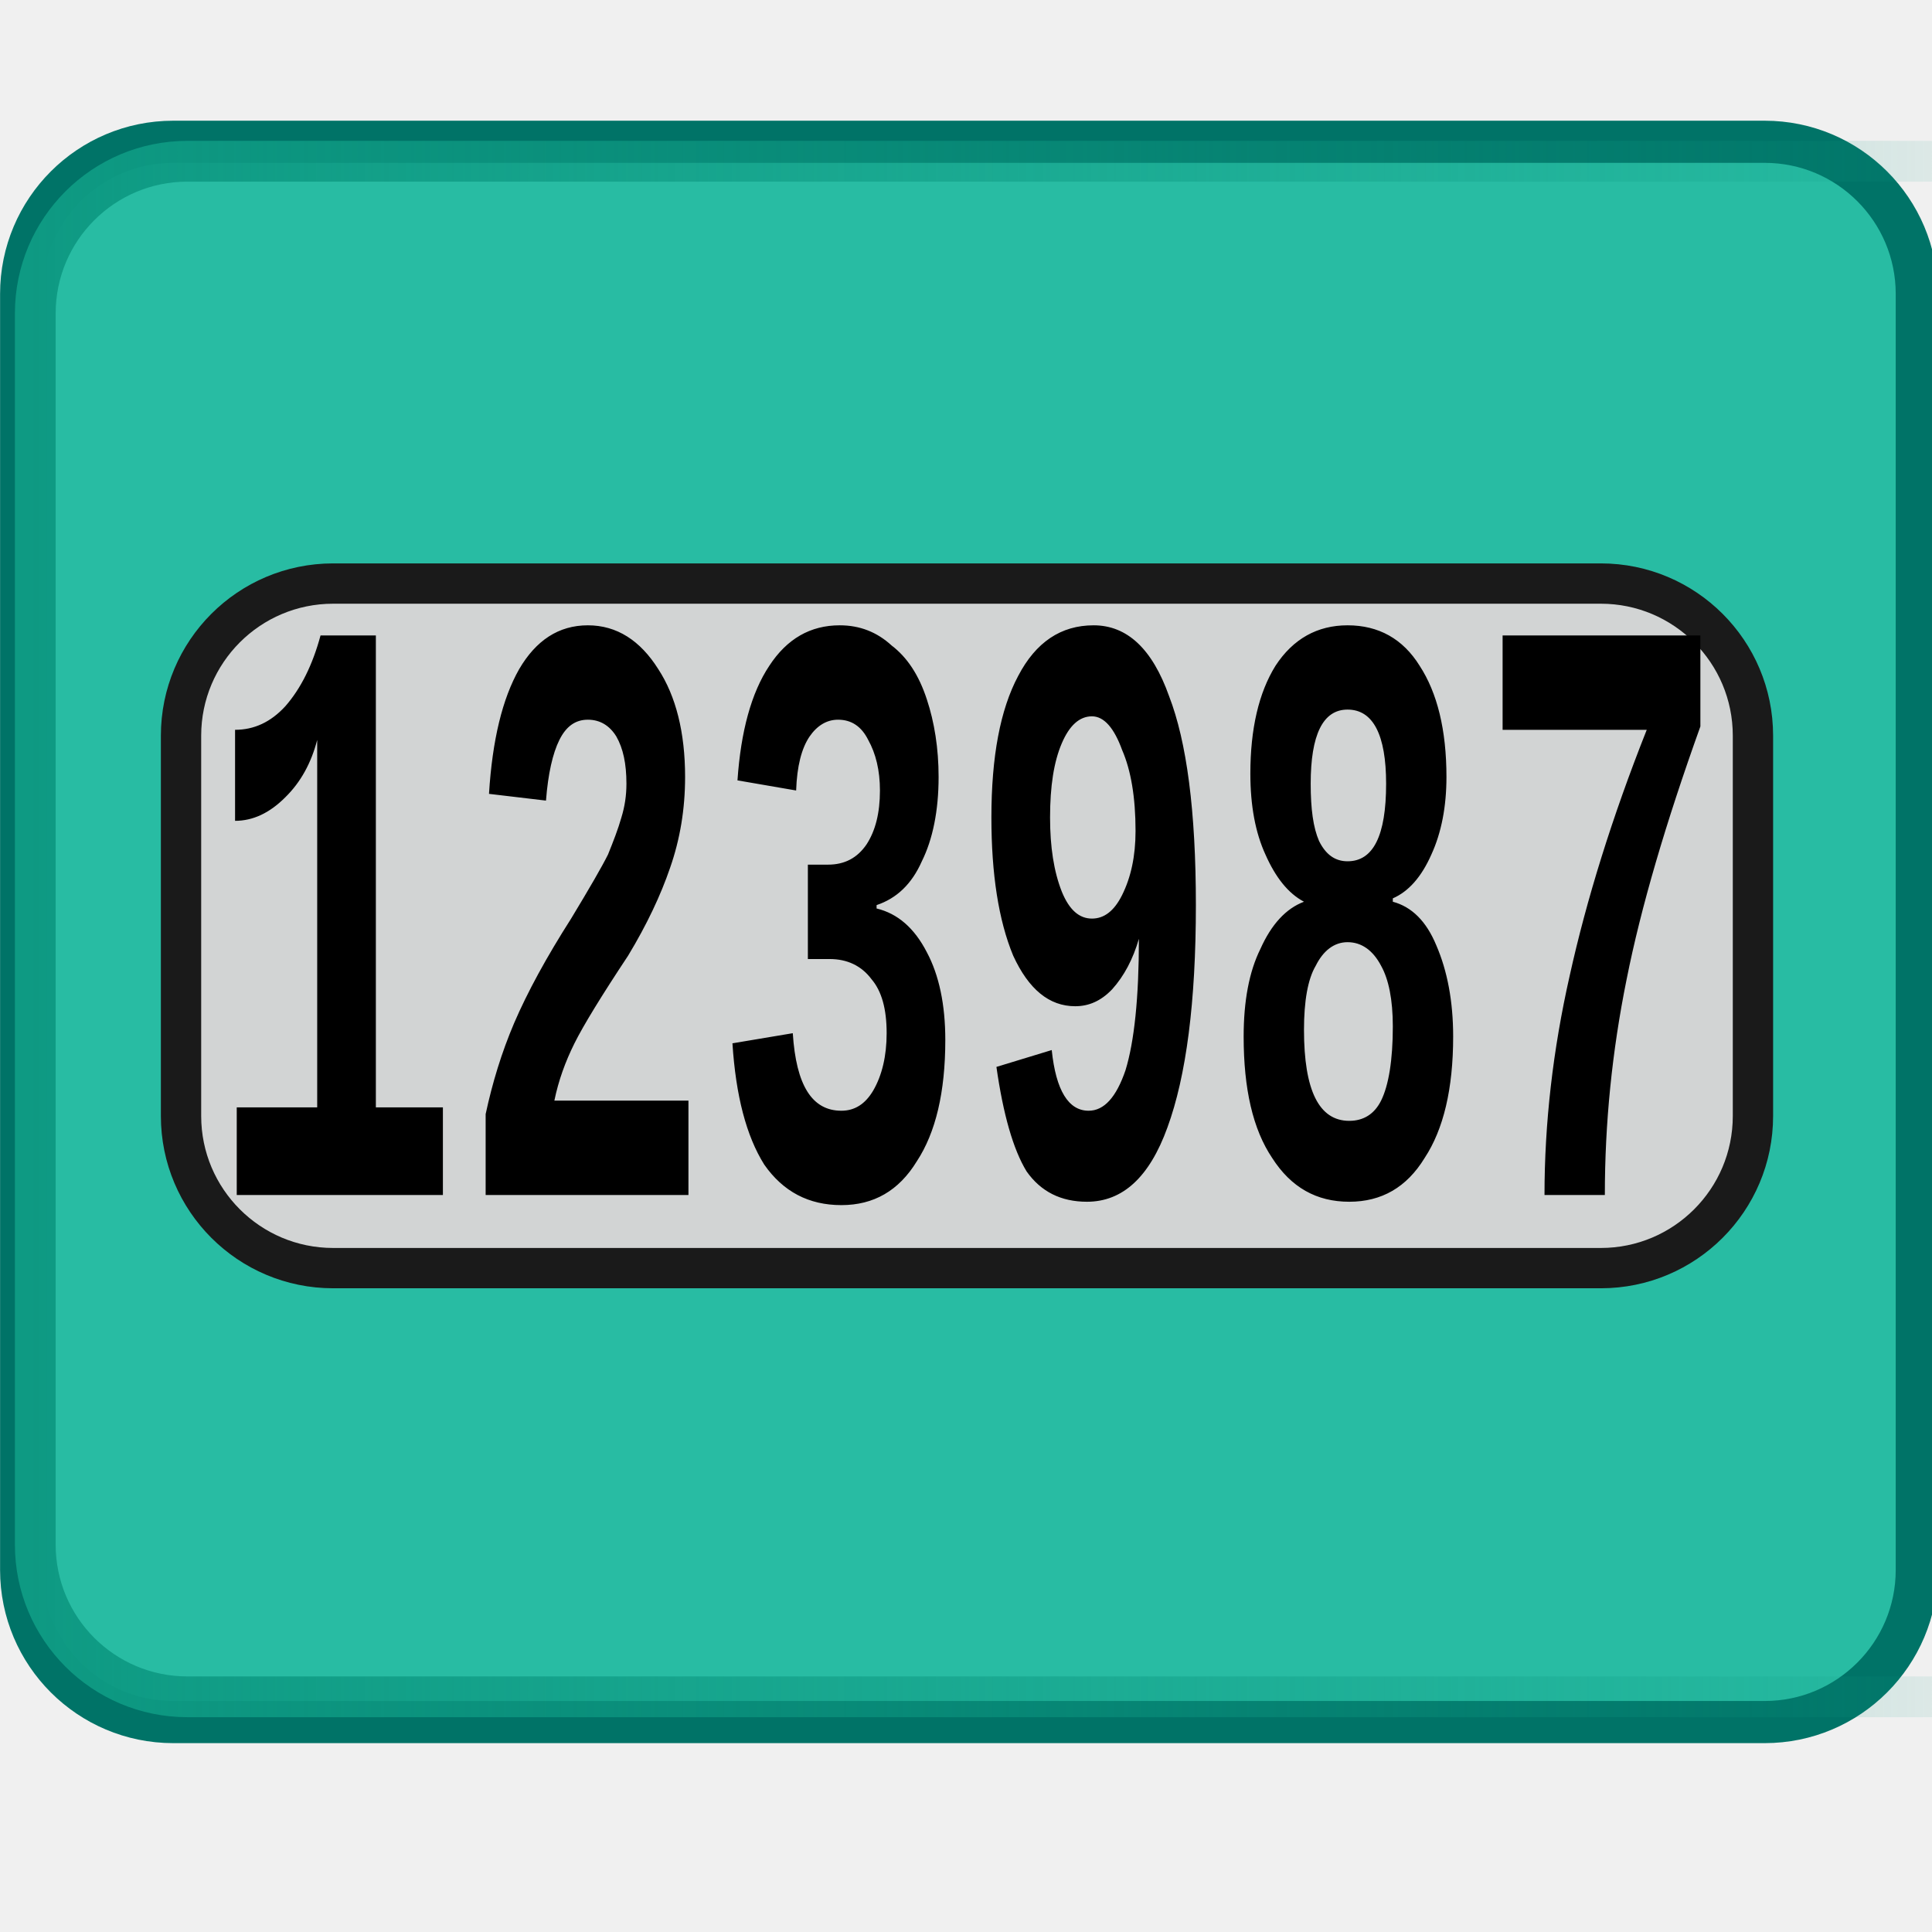
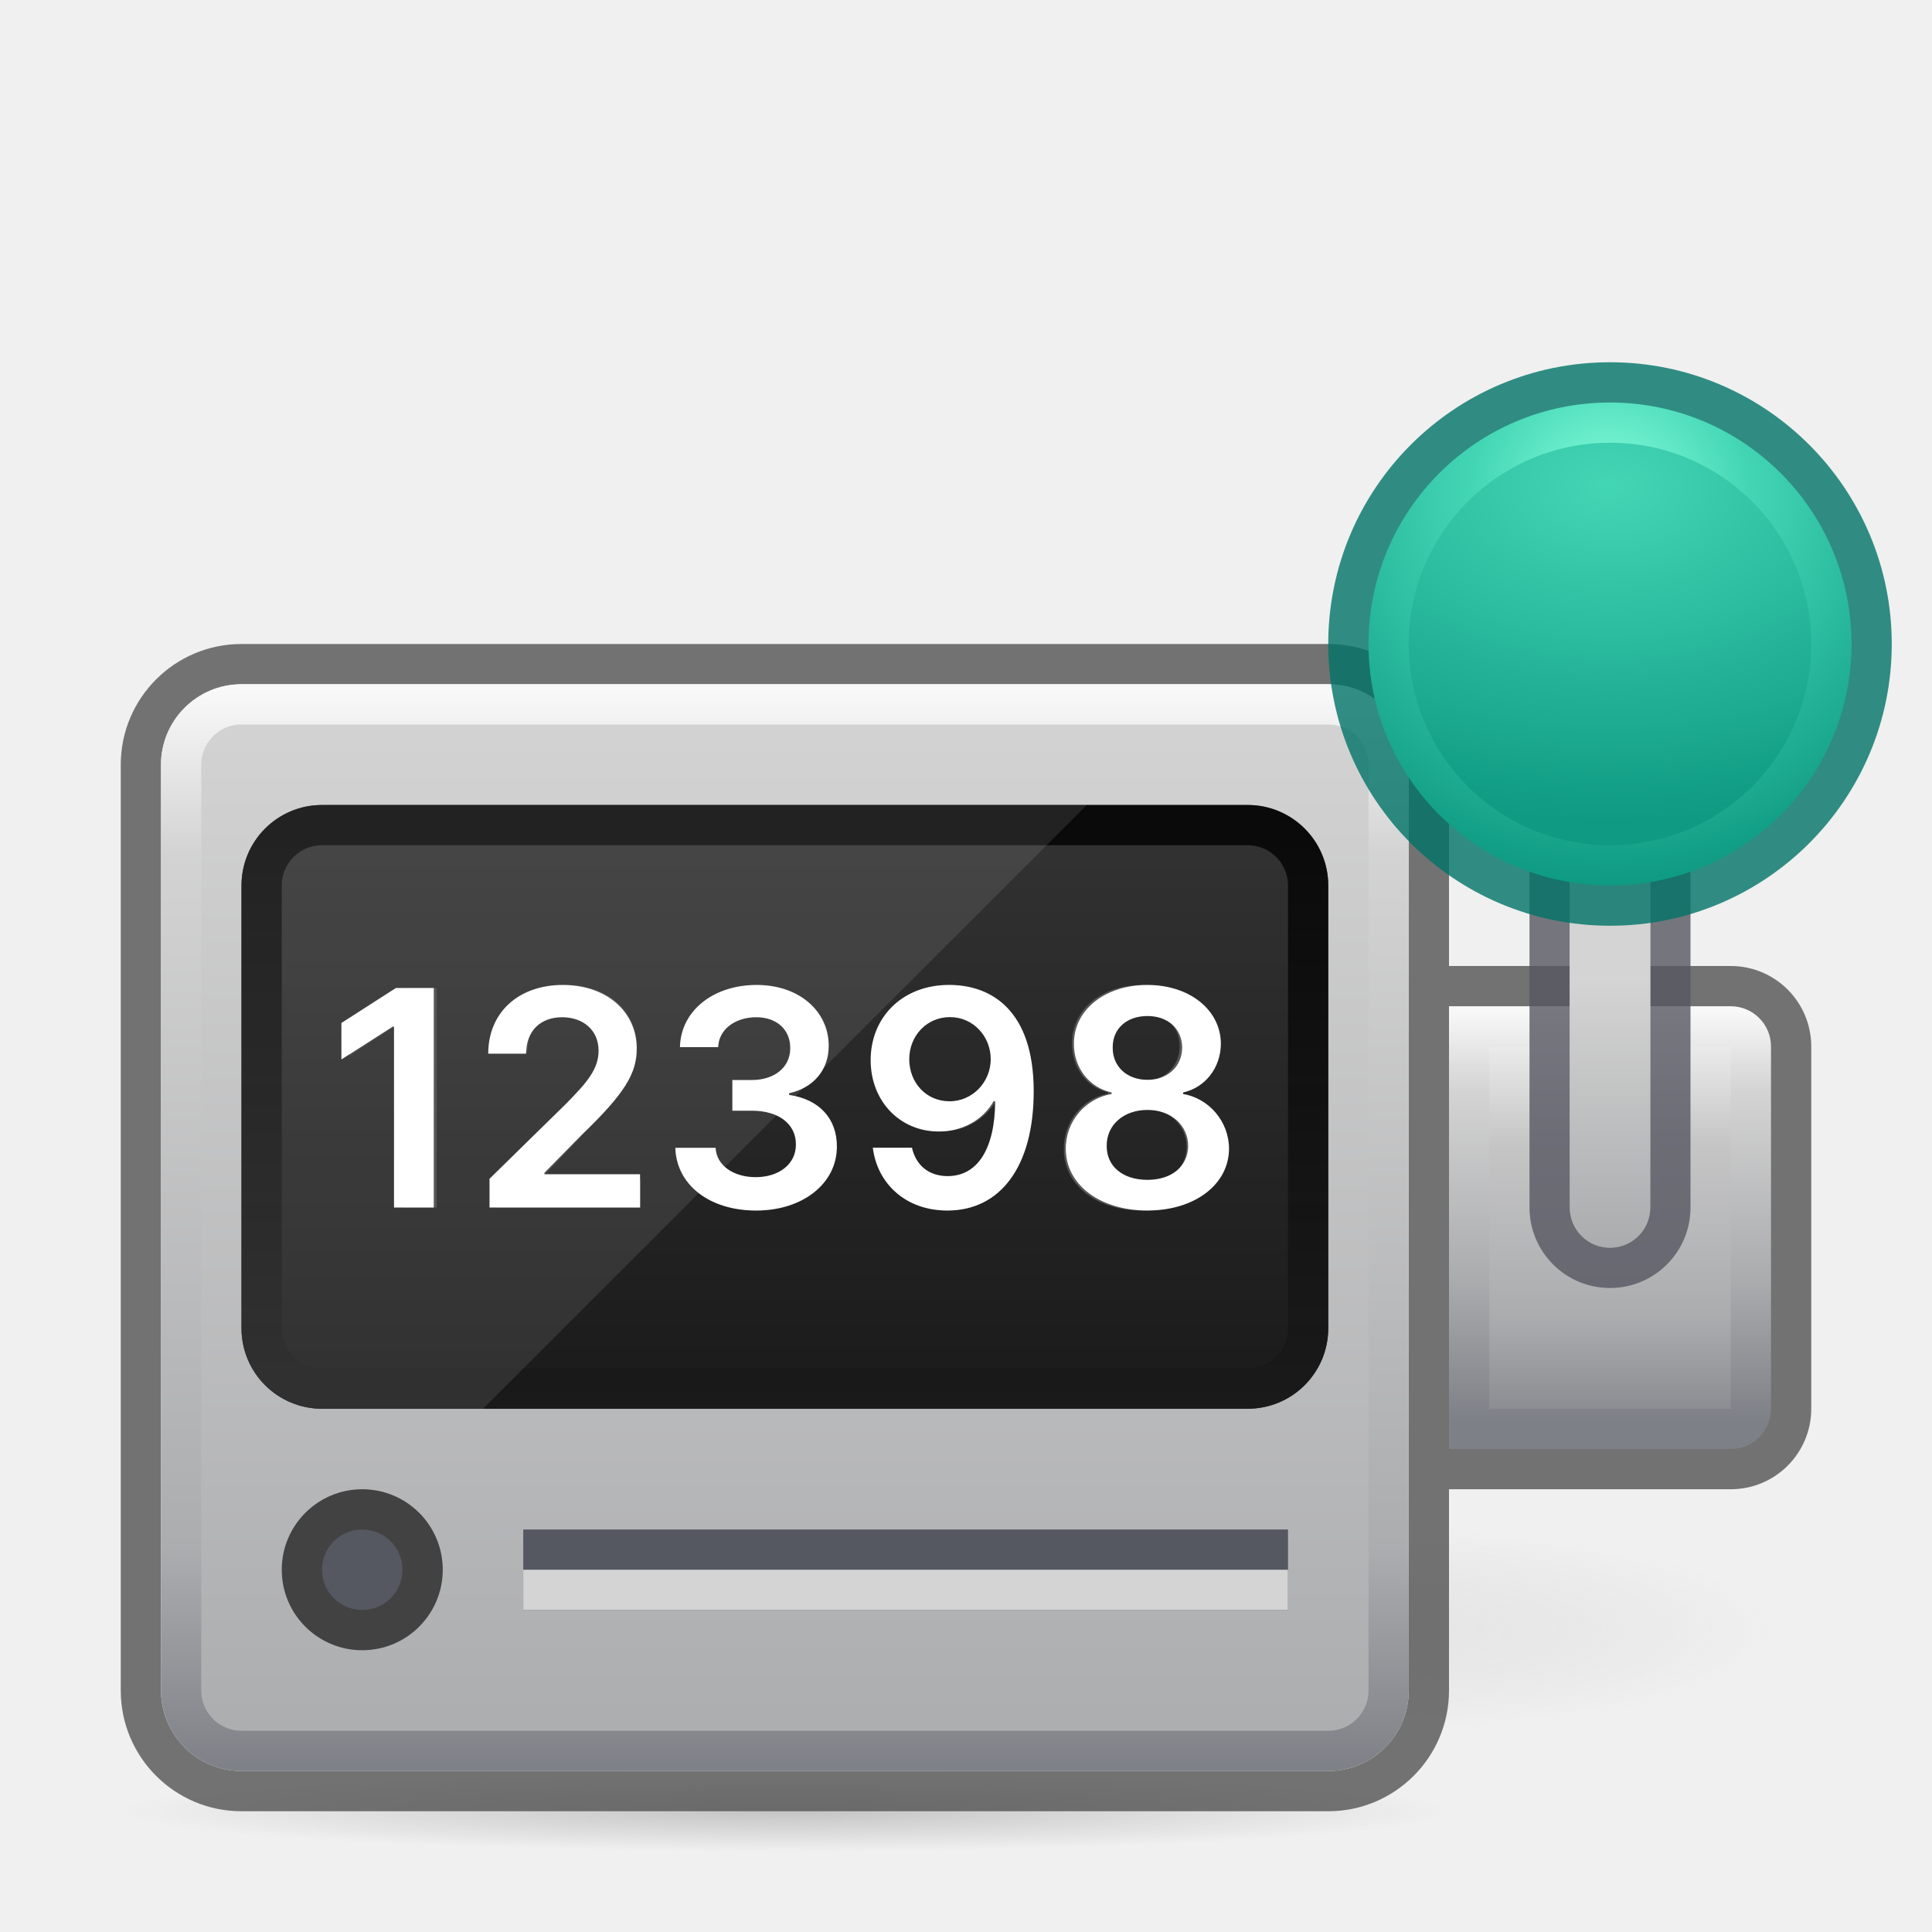
- <svg xmlns="http://www.w3.org/2000/svg" xmlns:xlink="http://www.w3.org/1999/xlink" width="48" height="48" viewBox="0 0 12.7 12.7" version="1.1" id="svg5">
-   <defs id="defs2">
-     <linearGradient id="linearGradient57301">
-       <stop style="stop-color:#0e9a83;stop-opacity:1;" offset="0" id="stop57297" />
-       <stop style="stop-color:#0e9a83;stop-opacity:0;" offset="1" id="stop57299" />
+ <svg xmlns="http://www.w3.org/2000/svg" width="48" height="48" viewBox="0 0 48 48" fill="none" version="1.1" id="svg120">
+   <ellipse cx="19.5" cy="45" rx="16.5" ry="1" fill="url(#paint0_radial_1:30)" id="ellipse4" />
+   <ellipse cx="34.5" cy="40.5" rx="9.5" ry="2.5" fill="url(#paint1_radial_1:30)" id="ellipse6" />
+   <path d="M36 24H43C44.105 24 45 24.895 45 26V35C45 36.105 44.105 37 43 37H36V24Z" fill="#535353" fill-opacity="0.8" id="path8" />
+   <path d="M36.5 25.5H43C43.276 25.5 43.5 25.724 43.5 26V35C43.5 35.276 43.276 35.5 43 35.5H36.5V25.5Z" fill="url(#paint2_linear_1:30)" stroke="url(#paint3_linear_1:30)" id="path10" />
+   <rect x="3.5" y="16.5" width="32" height="28" rx="2.5" stroke="#535353" stroke-opacity="0.8" id="rect12" />
+   <rect x="4.5" y="17.5" width="30" height="26" rx="1.5" fill="url(#paint4_linear_1:30)" stroke="url(#paint5_linear_1:30)" id="rect14" />
+   <rect x="6" y="20" width="27" height="15" rx="2" fill="url(#paint6_linear_1:30)" id="rect16" />
+   <rect x="6.5" y="20.5" width="26" height="14" rx="1.5" stroke="url(#paint7_linear_1:30)" stroke-opacity="0.9" id="rect18" />
+   <path d="M6 22V33C6 34.105 6.895 35 8 35H12L27 20H8C6.895 20 6 20.895 6 22Z" fill="white" fill-opacity="0.1" id="path20" />
+   <path d="M32 39L13 39" stroke="#555761" stroke-width="2" id="path22" />
+   <path d="M38 20H42V30C42 31.105 41.105 32 40 32C38.895 32 38 31.105 38 30V20Z" fill="#555761" fill-opacity="0.8" id="path24" />
+   <path d="M39 19H41V30C41 30.552 40.552 31 40 31C39.448 31 39 30.552 39 30V19Z" fill="url(#paint8_radial_1:30)" id="path26" />
+   <path d="M39 19H41V30C41 30.552 40.552 31 40 31C39.448 31 39 30.552 39 30V19Z" fill="url(#paint9_linear_1:30)" id="path28" />
+   <circle cx="40" cy="16" r="7" fill="#007367" fill-opacity="0.8" id="circle30" />
+   <circle cx="40" cy="16" r="5.5" fill="url(#paint10_radial_1:30)" stroke="url(#paint11_radial_1:30)" id="circle32" />
+   <circle cx="9" cy="39" r="2" fill="#424242" id="circle34" />
+   <path d="M10 39C10 39.552 9.552 40 9 40C8.448 40 8 39.552 8 39C8 38.448 8.448 38 9 38C9.552 38 10 38.448 10 39Z" fill="#555761" id="path36" />
+   <path d="M10.851 24.546H10.05L8.689 25.435V26.223L9.994 25.371H10.026V30H10.851V24.546ZM12.327 30H15.917V29.294H13.461V29.254L14.546 28.12C15.544 27.11 15.829 26.628 15.829 26.018C15.829 25.142 15.116 24.471 14.087 24.471C13.067 24.471 12.322 25.131 12.322 26.128H13.107C13.105 25.541 13.483 25.158 14.071 25.158C14.625 25.158 15.046 25.499 15.046 26.042C15.046 26.524 14.759 26.871 14.173 27.491L12.327 29.403V30ZM18.826 30.075C19.939 30.075 20.756 29.409 20.754 28.503C20.756 27.813 20.338 27.318 19.614 27.206V27.163C20.184 27.017 20.554 26.57 20.551 25.957C20.554 25.155 19.896 24.471 18.847 24.471C17.845 24.471 17.041 25.076 17.014 25.962H17.811C17.829 25.462 18.301 25.158 18.836 25.158C19.393 25.158 19.758 25.496 19.755 26C19.758 26.527 19.334 26.873 18.73 26.873H18.269V27.544H18.73C19.486 27.544 19.923 27.928 19.923 28.477C19.923 29.007 19.462 29.366 18.82 29.366C18.229 29.366 17.768 29.062 17.736 28.578H16.9C16.934 29.467 17.723 30.075 18.826 30.075ZM23.574 24.471C22.429 24.46 21.681 25.283 21.681 26.317C21.683 27.358 22.437 28.109 23.383 28.109C23.96 28.109 24.456 27.827 24.735 27.369H24.778C24.775 28.623 24.304 29.355 23.505 29.355C22.983 29.355 22.647 29.036 22.541 28.57H21.729C21.848 29.451 22.53 30.075 23.505 30.075C24.773 30.075 25.567 28.985 25.567 27.076C25.564 25.084 24.546 24.479 23.574 24.471ZM23.577 25.163C24.208 25.163 24.674 25.699 24.674 26.298C24.677 26.905 24.184 27.438 23.561 27.438C22.935 27.438 22.482 26.937 22.48 26.306C22.48 25.672 22.951 25.163 23.577 25.163ZM28.372 30.075C29.506 30.075 30.308 29.43 30.313 28.546C30.308 27.859 29.826 27.281 29.216 27.172V27.14C29.746 27.012 30.105 26.514 30.111 25.925C30.105 25.091 29.37 24.471 28.372 24.471C27.362 24.471 26.627 25.091 26.633 25.925C26.627 26.511 26.987 27.012 27.527 27.14V27.172C26.907 27.281 26.425 27.859 26.43 28.546C26.425 29.43 27.226 30.075 28.372 30.075ZM28.372 29.401C27.69 29.401 27.258 29.038 27.264 28.492C27.258 27.925 27.727 27.52 28.372 27.52C29.006 27.52 29.474 27.925 29.48 28.492C29.474 29.038 29.046 29.401 28.372 29.401ZM28.372 26.863C27.82 26.863 27.429 26.514 27.434 25.994C27.429 25.483 27.807 25.145 28.372 25.145C28.926 25.145 29.304 25.483 29.309 25.994C29.304 26.514 28.915 26.863 28.372 26.863Z" fill="#565656" id="path38" />
+   <path d="M10.777 24.546H9.837L8.482 25.416V26.322L9.757 25.507H9.789V30H10.777V24.546ZM12.162 30H15.902V29.174H13.526V29.137L14.466 28.181C15.526 27.163 15.819 26.668 15.819 26.053C15.819 25.139 15.076 24.471 13.979 24.471C12.898 24.471 12.13 25.142 12.13 26.178H13.071C13.071 25.621 13.422 25.273 13.966 25.273C14.485 25.273 14.871 25.59 14.871 26.104C14.871 26.559 14.594 26.884 14.056 27.43L12.162 29.286V30ZM18.778 30.075C19.945 30.075 20.794 29.406 20.792 28.485C20.794 27.803 20.368 27.313 19.604 27.203V27.161C20.195 27.033 20.592 26.594 20.589 25.981C20.592 25.15 19.884 24.471 18.794 24.471C17.734 24.471 16.914 25.102 16.893 26.016H17.843C17.859 25.558 18.285 25.273 18.789 25.273C19.298 25.273 19.636 25.581 19.633 26.04C19.636 26.516 19.242 26.833 18.677 26.833H18.195V27.595H18.677C19.367 27.595 19.777 27.941 19.774 28.434C19.777 28.916 19.359 29.246 18.776 29.246C18.227 29.246 17.803 28.961 17.779 28.517H16.778C16.805 29.438 17.628 30.075 18.778 30.075ZM23.6 24.471C22.417 24.463 21.631 25.275 21.631 26.341C21.634 27.369 22.366 28.112 23.323 28.112C23.911 28.112 24.422 27.827 24.686 27.358H24.724C24.721 28.524 24.297 29.22 23.544 29.22C23.072 29.22 22.755 28.948 22.657 28.514H21.685C21.797 29.417 22.51 30.075 23.544 30.075C24.851 30.075 25.685 28.983 25.682 27.105C25.68 25.118 24.646 24.476 23.6 24.471ZM23.602 25.27C24.186 25.27 24.614 25.755 24.614 26.311C24.617 26.876 24.167 27.361 23.592 27.361C23.011 27.361 22.593 26.902 22.59 26.319C22.59 25.733 23.024 25.27 23.602 25.27ZM28.508 30.075C29.688 30.075 30.532 29.425 30.535 28.538C30.532 27.856 30.029 27.286 29.395 27.18V27.142C29.946 27.02 30.33 26.524 30.332 25.933C30.33 25.094 29.558 24.471 28.508 24.471C27.451 24.471 26.678 25.091 26.681 25.933C26.678 26.524 27.057 27.02 27.619 27.142V27.18C26.974 27.286 26.476 27.856 26.479 28.538C26.476 29.425 27.318 30.075 28.508 30.075ZM28.508 29.313C27.89 29.313 27.491 28.972 27.496 28.469C27.491 27.947 27.919 27.576 28.508 27.576C29.089 27.576 29.515 27.949 29.52 28.469C29.515 28.972 29.118 29.313 28.508 29.313ZM28.508 26.828C28.002 26.828 27.64 26.5 27.645 26.026C27.64 25.558 27.991 25.243 28.508 25.243C29.017 25.243 29.366 25.558 29.371 26.026C29.366 26.503 29.006 26.828 28.508 26.828Z" fill="white" id="path40" />
+   <rect x="13" y="39" width="19" height="1" fill="#D4D4D4" id="rect42" />
+   <defs id="defs118">
+     <radialGradient id="paint0_radial_1:30" cx="0" cy="0" r="1" gradientUnits="userSpaceOnUse" gradientTransform="translate(19.5 45) rotate(90) scale(1 16.5)">
+       <stop stop-color="#C4C4C4" id="stop44" />
+       <stop offset="1" stop-color="#C4C4C4" stop-opacity="0" id="stop46" />
+     </radialGradient>
+     <radialGradient id="paint1_radial_1:30" cx="0" cy="0" r="1" gradientUnits="userSpaceOnUse" gradientTransform="translate(34.5 40.5) rotate(90) scale(2.5 9.5)">
+       <stop stop-color="#E6E6E6" id="stop49" />
+       <stop offset="1" stop-color="#DDDDDD" stop-opacity="0" id="stop51" />
+     </radialGradient>
+     <linearGradient id="paint2_linear_1:30" x1="40" y1="25" x2="40" y2="36" gradientUnits="userSpaceOnUse">
+       <stop stop-color="#FAFAFA" id="stop54" />
+       <stop offset="0.312" stop-color="#C5C5C6" id="stop56" />
+       <stop offset="0.703" stop-color="#ABACAE" id="stop58" />
+       <stop offset="1" stop-color="#7E8087" id="stop60" />
    </linearGradient>
-     <linearGradient xlink:href="#linearGradient57301" id="linearGradient57303" x1="0.275" y1="17.198" x2="33.592" y2="17.198" gradientUnits="userSpaceOnUse" gradientTransform="matrix(0.4102795,0,0,0.3636564,0.06406766,-0.14716)" />
+     <linearGradient id="paint3_linear_1:30" x1="40" y1="25" x2="40" y2="36" gradientUnits="userSpaceOnUse">
+       <stop stop-color="#FAFAFA" id="stop63" />
+       <stop offset="0.188" stop-color="#D4D4D4" id="stop65" />
+       <stop offset="0.615" stop-color="#ABACAE" id="stop67" />
+       <stop offset="0.938" stop-color="#7E8087" id="stop69" />
+     </linearGradient>
+     <linearGradient id="paint4_linear_1:30" x1="19.5" y1="17" x2="19.5" y2="44" gradientUnits="userSpaceOnUse">
+       <stop stop-color="#D4D4D4" id="stop72" />
+       <stop offset="1" stop-color="#ABACAE" id="stop74" />
+     </linearGradient>
+     <linearGradient id="paint5_linear_1:30" x1="19.5" y1="17" x2="19.5" y2="44" gradientUnits="userSpaceOnUse">
+       <stop stop-color="#FAFAFA" id="stop77" />
+       <stop offset="0.156" stop-color="#D3D3D3" id="stop79" />
+       <stop offset="0.794" stop-color="#ACADAF" id="stop81" />
+       <stop offset="1" stop-color="#7E8087" id="stop83" />
+     </linearGradient>
+     <linearGradient id="paint6_linear_1:30" x1="19.5" y1="20" x2="19.5" y2="35" gradientUnits="userSpaceOnUse">
+       <stop stop-color="#333333" id="stop86" />
+       <stop offset="1" stop-color="#1A1A1A" id="stop88" />
+     </linearGradient>
+     <linearGradient id="paint7_linear_1:30" x1="19.5" y1="20" x2="19.5" y2="35" gradientUnits="userSpaceOnUse">
+       <stop stop-opacity="0.9" id="stop91" />
+       <stop offset="1" stop-color="#1A1A1A" stop-opacity="0.9" id="stop93" />
+     </linearGradient>
+     <radialGradient id="paint8_radial_1:30" cx="0" cy="0" r="1" gradientUnits="userSpaceOnUse" gradientTransform="translate(40 31) rotate(-90) scale(6.375 10.4613)">
+       <stop offset="0.224" stop-color="#95979B" id="stop96" />
+       <stop offset="1" stop-color="#D4D4D4" id="stop98" />
+     </radialGradient>
+     <linearGradient id="paint9_linear_1:30" x1="40" y1="20.688" x2="40" y2="31" gradientUnits="userSpaceOnUse">
+       <stop offset="0.349" stop-color="#D4D4D4" id="stop101" />
+       <stop offset="1" stop-color="#ABACAE" id="stop103" />
+     </linearGradient>
+     <radialGradient id="paint10_radial_1:30" cx="0" cy="0" r="1" gradientUnits="userSpaceOnUse" gradientTransform="translate(40 12.0769) rotate(90) scale(8.30769 12.8804)">
+       <stop stop-color="#43D6B5" id="stop106" />
+       <stop offset="1" stop-color="#0E9A83" id="stop108" />
+     </radialGradient>
+     <radialGradient id="paint11_radial_1:30" cx="0" cy="0" r="1" gradientUnits="userSpaceOnUse" gradientTransform="translate(40 12.3077) rotate(90) scale(9.69231)">
+       <stop stop-color="#89FFDD" id="stop111" />
+       <stop offset="0.354" stop-color="#43D6B5" id="stop113" />
+       <stop offset="1" stop-color="#0E9A83" id="stop115" />
+     </radialGradient>
  </defs>
-   <g id="layer1">
-     <path style="fill:#28bca3;fill-opacity:1;fill-rule:evenodd;stroke:#007367;stroke-width:0.277;stroke-opacity:1" id="rect136" width="12.461" height="10.388" x="0.139" y="0.932" d="m 1.139,0.932 h 10.461 a 1,1 45 0 1 1,1 v 8.388 a 1,1 135 0 1 -1,1 H 1.139 a 1,1 45 0 1 -1,-1 v -8.388 a 1,1 135 0 1 1,-1 z" />
-     <path style="fill:#d4d4d4;fill-opacity:0.988;stroke:#1a1a1a;stroke-width:0.265;stroke-opacity:1" id="rect3279" width="10.333" height="4.5" x="1.19" y="3.836" d="m 2.19,3.836 h 8.333 a 1,1 45 0 1 1,1 v 2.5 a 1,1 135 0 1 -1,1 H 2.19 a 1,1 45 0 1 -1,-1 V 4.836 a 1,1 135 0 1 1,-1 z" />
-     <text xml:space="preserve" style="font-style:normal;font-variant:normal;font-weight:bold;font-stretch:normal;font-size:3.942px;line-height:1.25;font-family:'Courier New';-inkscape-font-specification:'Courier New, Bold';font-variant-ligatures:normal;font-variant-caps:normal;font-variant-numeric:normal;font-variant-east-asian:normal;fill:#000000;fill-opacity:1;stroke:none;stroke-width:0.099" x="1.926" y="5.539" id="text31513" transform="scale(0.7051323,1.418174)">
-       <tspan id="tspan31511" style="font-style:normal;font-variant:normal;font-weight:bold;font-stretch:normal;font-size:3.942px;font-family:'Courier New';-inkscape-font-specification:'Courier New, Bold';font-variant-ligatures:normal;font-variant-caps:normal;font-variant-numeric:normal;font-variant-east-asian:normal;stroke-width:0.099" x="1.926" y="5.539">123987</tspan>
-     </text>
-     <path style="fill:none;fill-opacity:1;stroke:url(#linearGradient57303);stroke-width:0.268;stroke-miterlimit:4;stroke-dasharray:none;stroke-opacity:1" id="rect56705" width="13.559" height="10.094" x="0.232" y="1.06" d="M 1.232,1.06 H 12.791 a 1,1 45 0 1 1,1 v 8.094 a 1,1 135 0 1 -1,1 H 1.232 a 1,1 45 0 1 -1,-1 V 2.06 a 1,1 135 0 1 1,-1 z" />
-   </g>
-   <g id="layer2" />
</svg>
